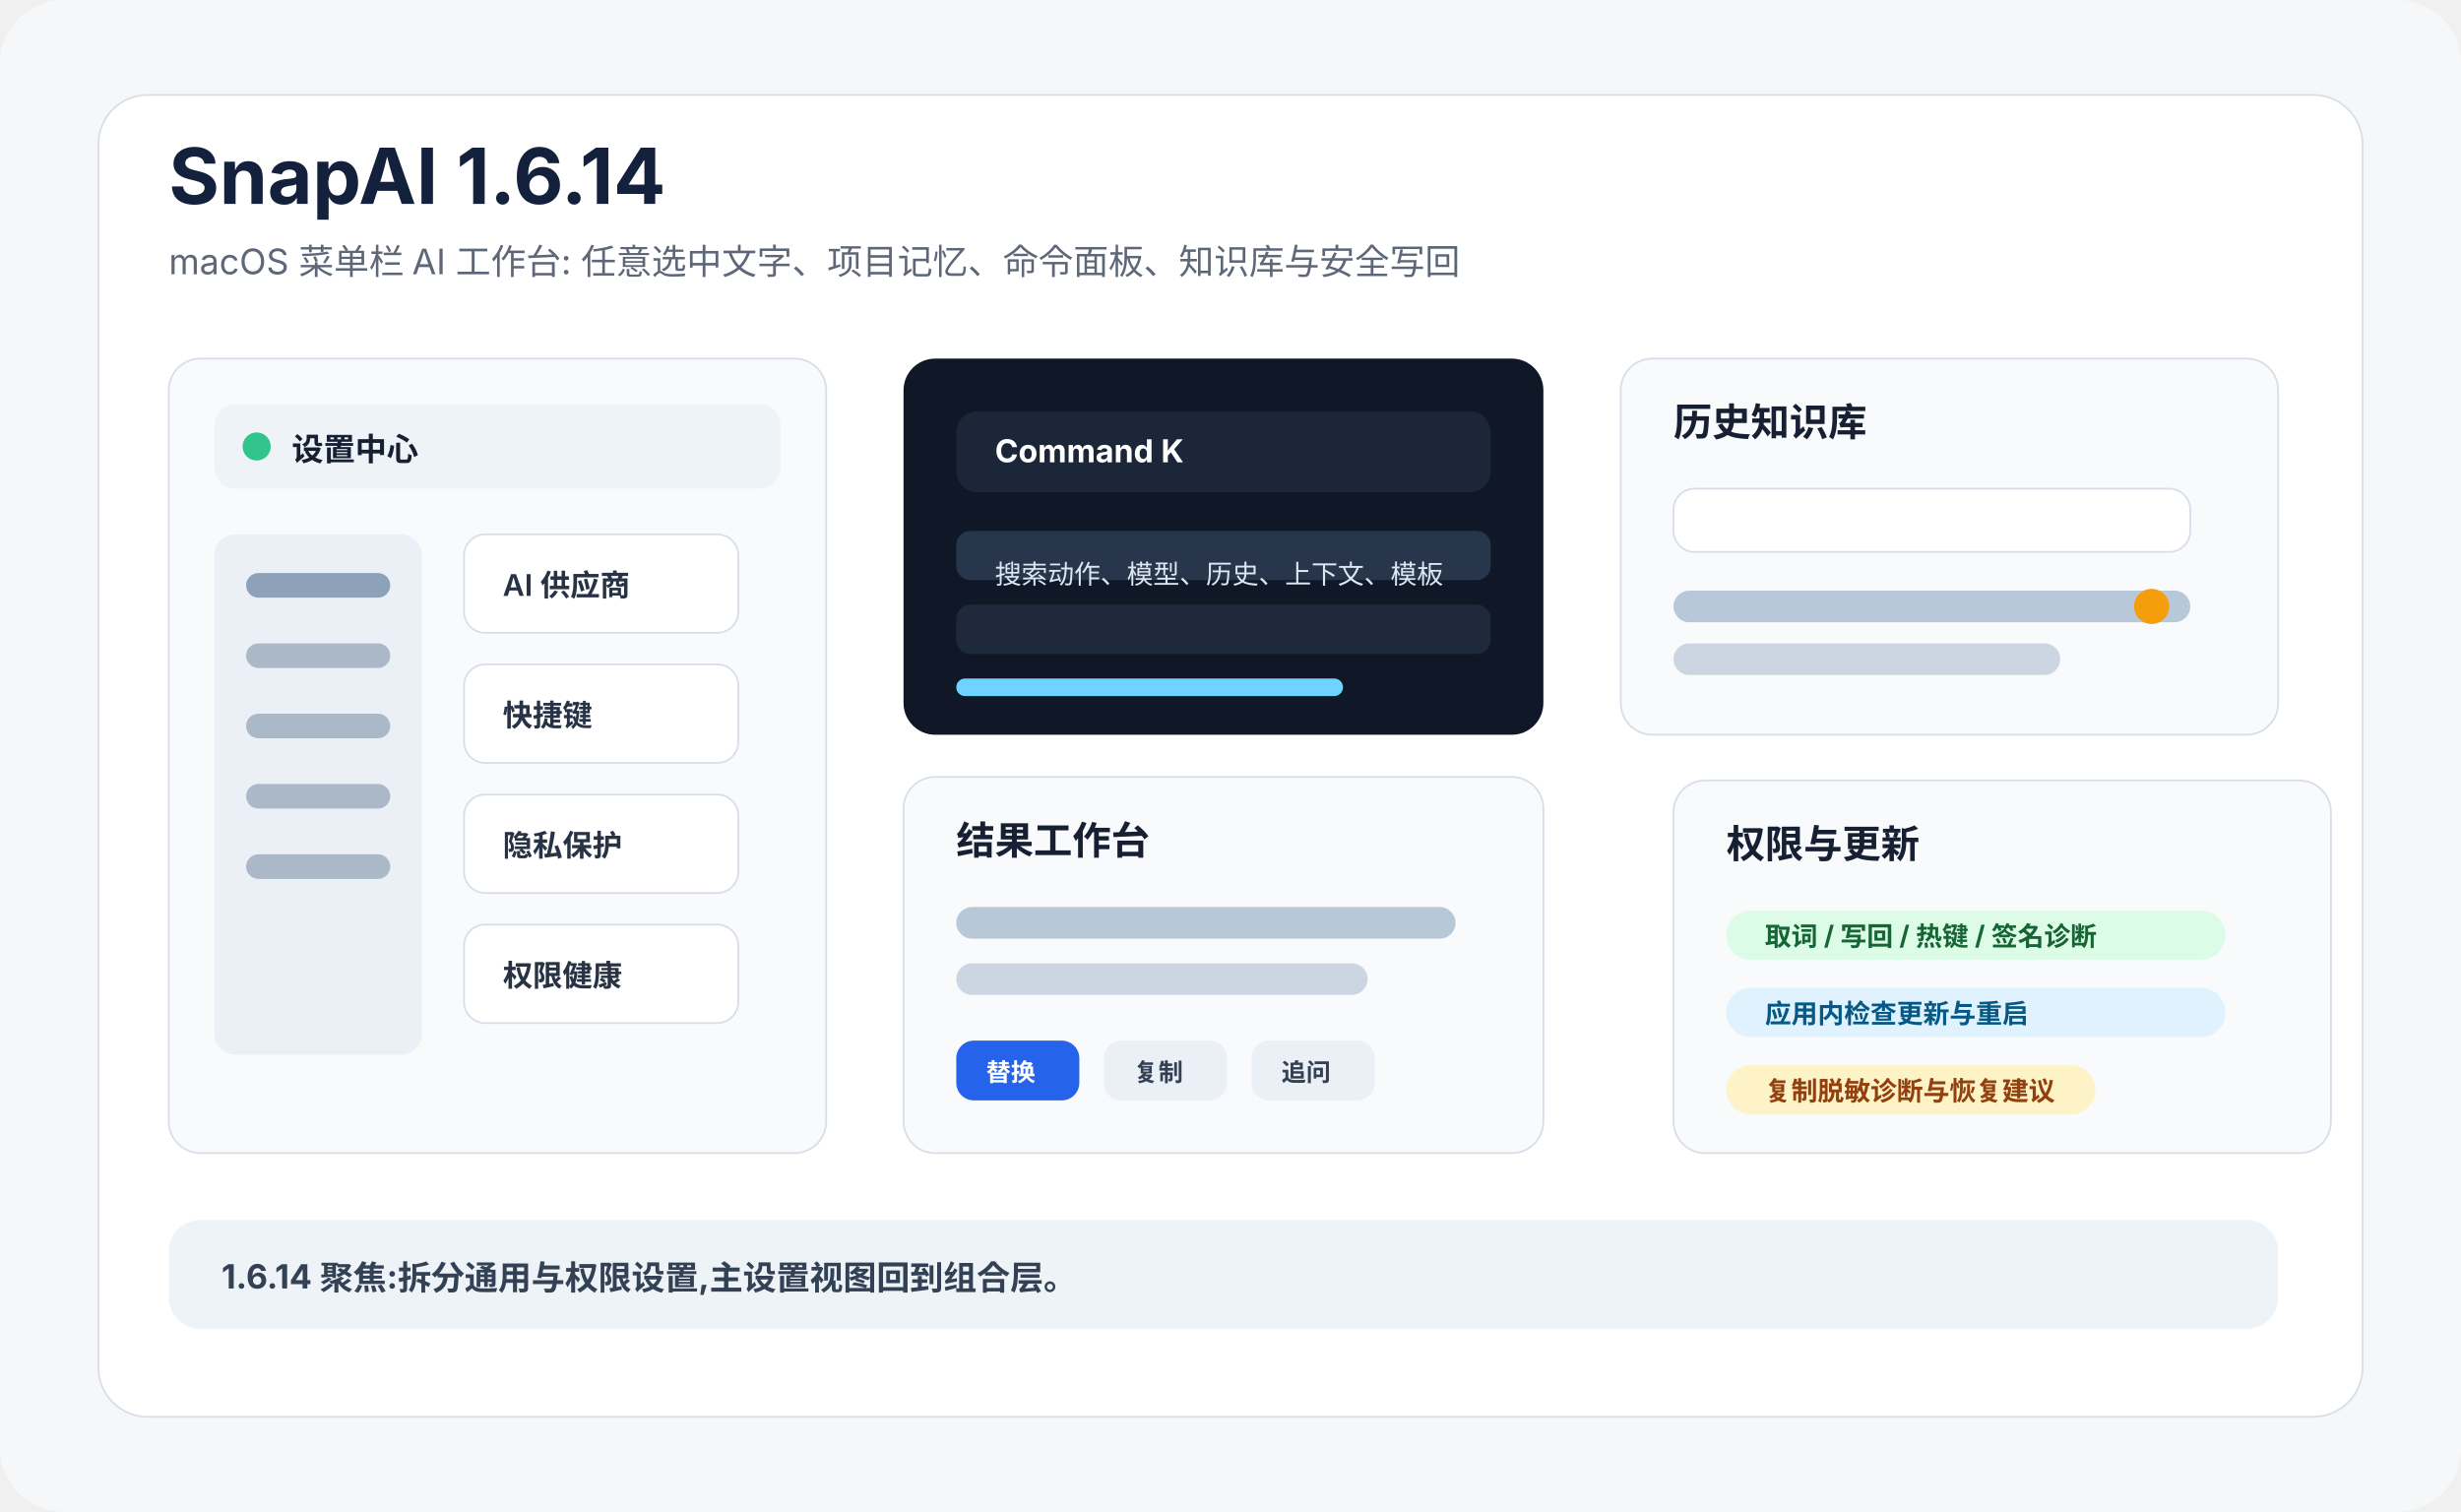
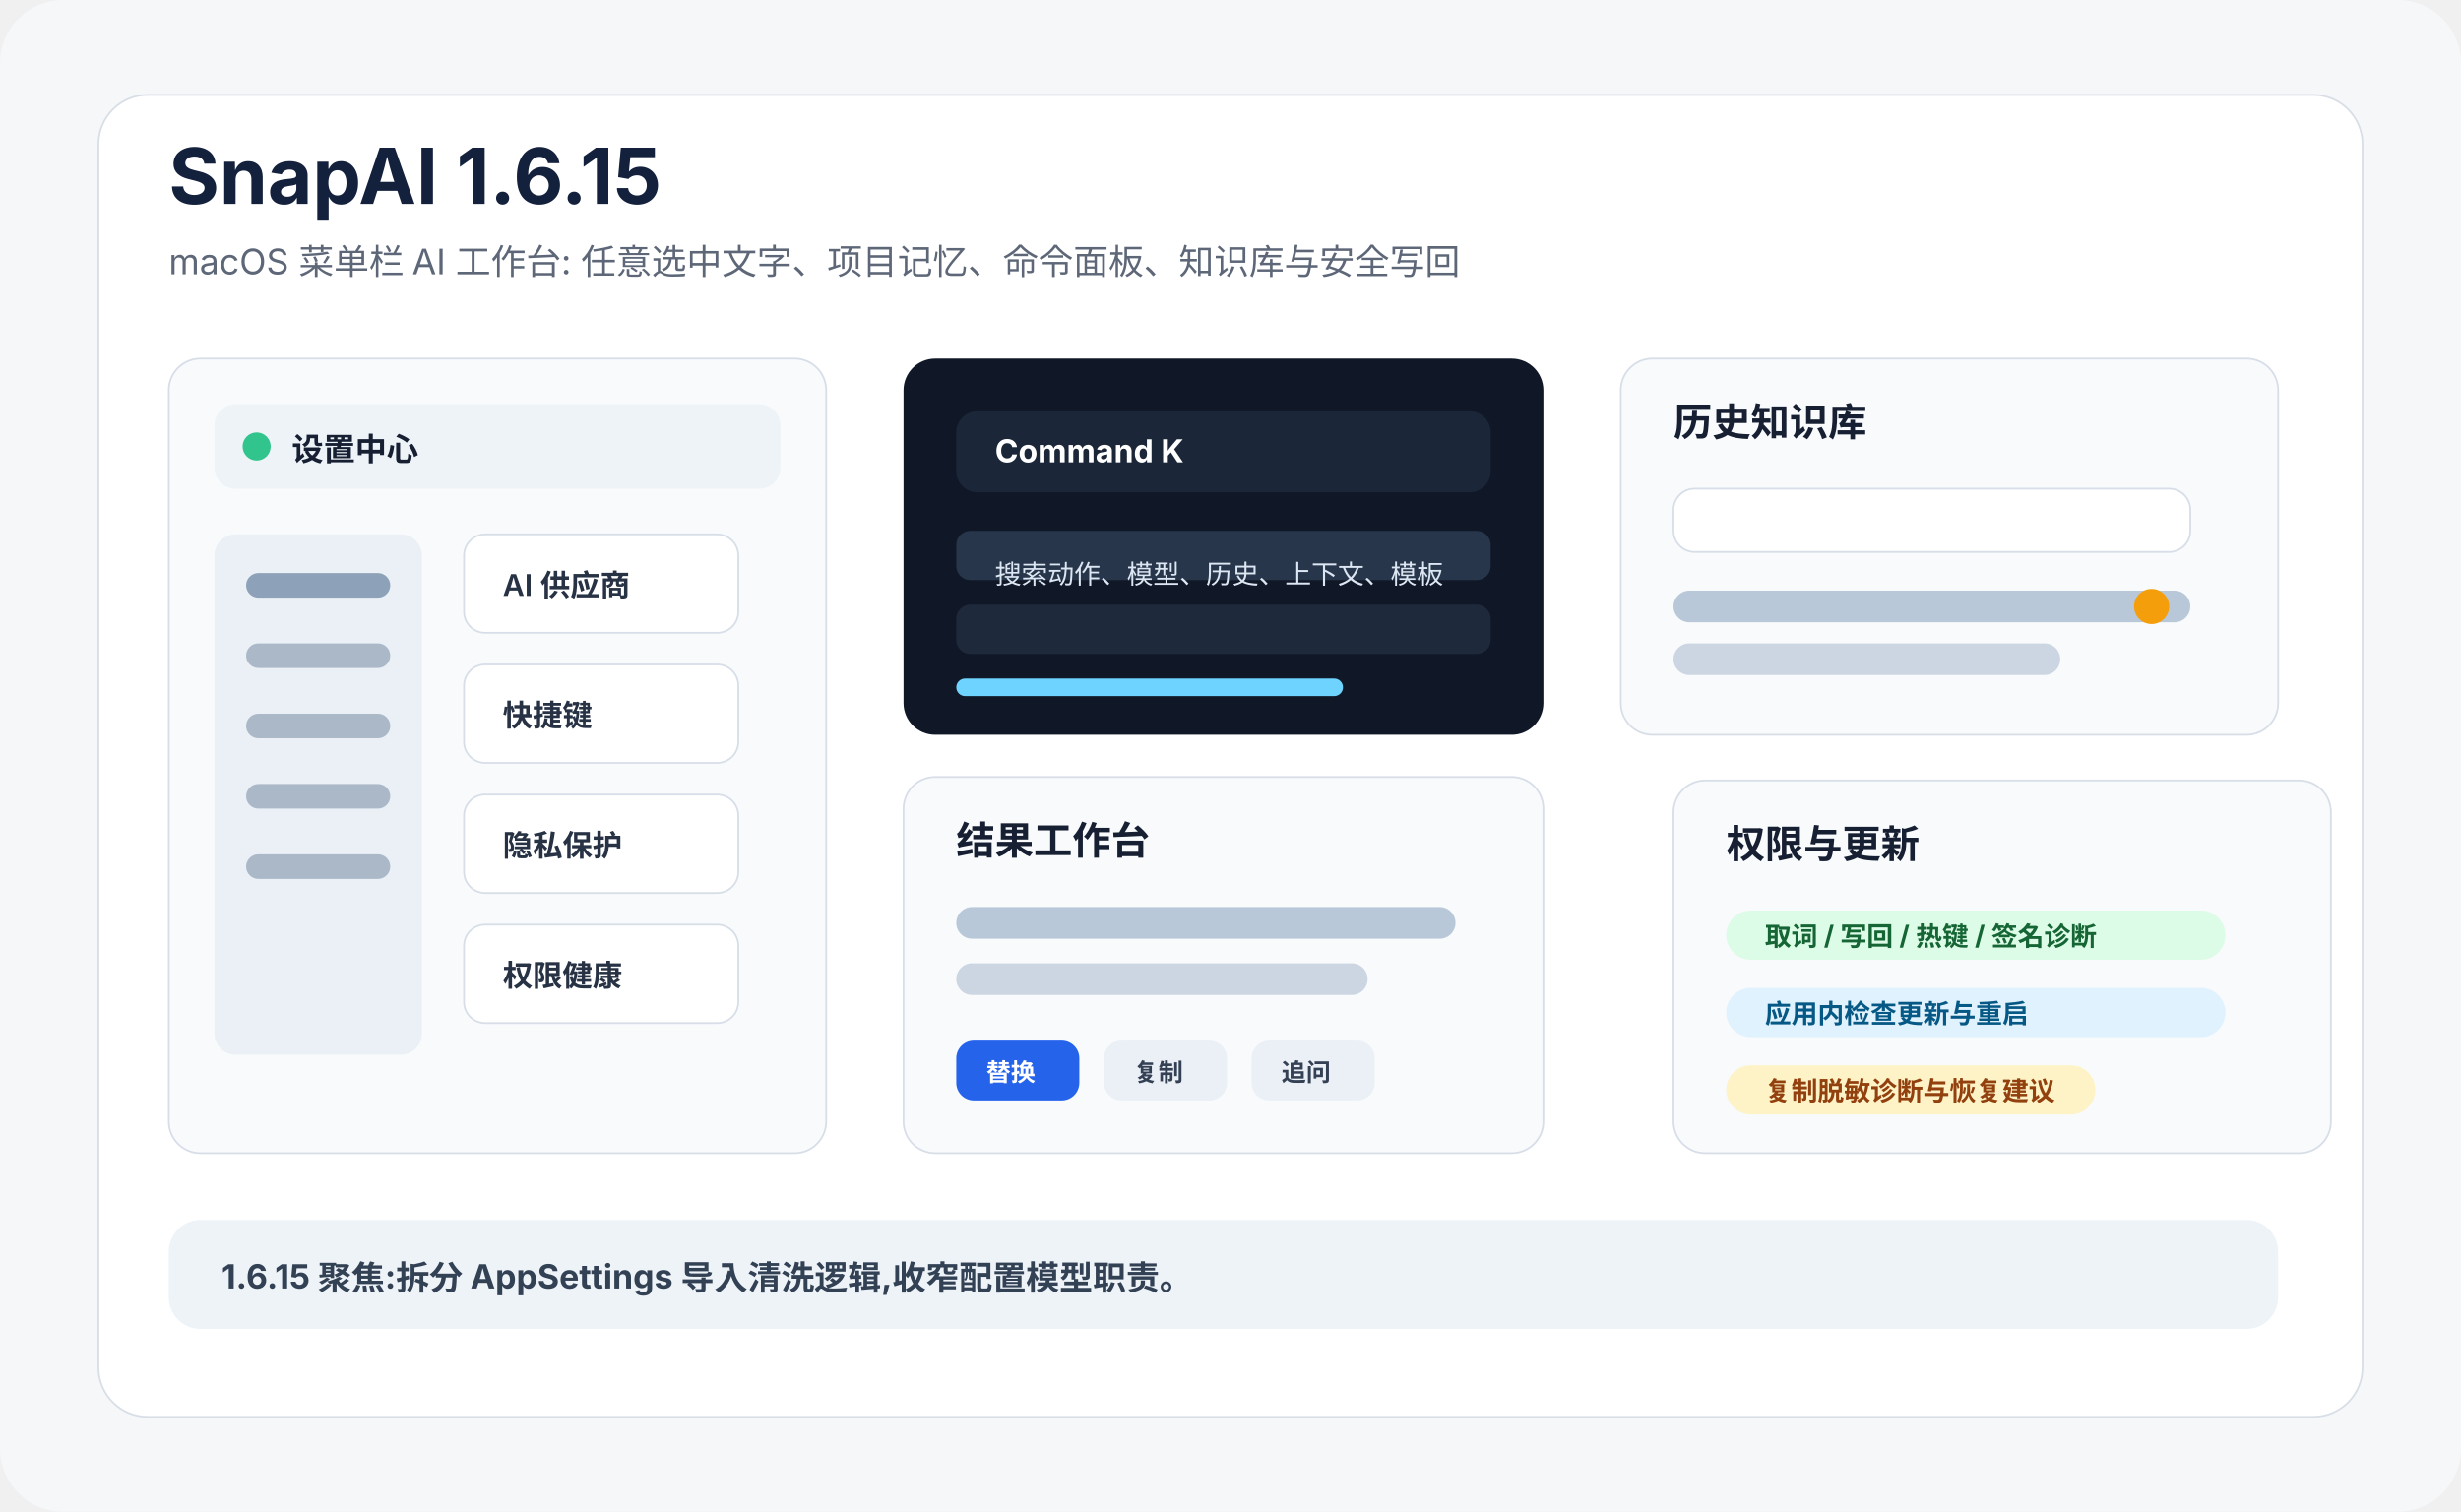
<svg xmlns="http://www.w3.org/2000/svg" width="1400" height="860" viewBox="0 0 1400 860" fill="none">
  <rect width="1400" height="860" rx="36" fill="#F5F7F9" />
  <rect x="56" y="54" width="1288" height="752" rx="28" fill="#FFFFFF" stroke="#D8DEE6" />
-   <text x="96" y="116" fill="#14213D" font-family="-apple-system,BlinkMacSystemFont,Segoe UI,sans-serif" font-size="44" font-weight="700">SnapAI 1.6.14</text>
+   <text x="96" y="116" fill="#14213D" font-family="-apple-system,BlinkMacSystemFont,Segoe UI,sans-serif" font-size="44" font-weight="700">SnapAI 1.6.15</text>
  <text x="96" y="156" fill="#5D6778" font-family="-apple-system,BlinkMacSystemFont,Segoe UI,sans-serif" font-size="20">macOS 菜单栏 AI 工作台: 任意选中文字、项目记忆、命令面板、知识库与安全写回</text>
  <rect x="96" y="204" width="374" height="452" rx="18" fill="#F8FAFC" stroke="#D7DEE8" />
  <rect x="122" y="230" width="322" height="48" rx="12" fill="#EEF3F8" />
  <circle cx="146" cy="254" r="8" fill="#31C48D" />
  <text x="166" y="262" fill="#172033" font-family="-apple-system,BlinkMacSystemFont,Segoe UI,sans-serif" font-size="18" font-weight="650">设置中心</text>
  <rect x="122" y="304" width="118" height="296" rx="12" fill="#EAF0F6" />
  <rect x="140" y="326" width="82" height="14" rx="7" fill="#8DA2B8" />
  <rect x="140" y="366" width="82" height="14" rx="7" fill="#AAB8C8" />
  <rect x="140" y="406" width="82" height="14" rx="7" fill="#AAB8C8" />
  <rect x="140" y="446" width="82" height="14" rx="7" fill="#AAB8C8" />
  <rect x="140" y="486" width="82" height="14" rx="7" fill="#AAB8C8" />
  <rect x="264" y="304" width="156" height="56" rx="12" fill="#FFFFFF" stroke="#D7DEE8" />
  <text x="286" y="339" fill="#273244" font-family="-apple-system,BlinkMacSystemFont,Segoe UI,sans-serif" font-size="17" font-weight="600">AI 供应商</text>
  <rect x="264" y="378" width="156" height="56" rx="12" fill="#FFFFFF" stroke="#D7DEE8" />
  <text x="286" y="413" fill="#273244" font-family="-apple-system,BlinkMacSystemFont,Segoe UI,sans-serif" font-size="17" font-weight="600">快捷键</text>
  <rect x="264" y="452" width="156" height="56" rx="12" fill="#FFFFFF" stroke="#D7DEE8" />
  <text x="286" y="487" fill="#273244" font-family="-apple-system,BlinkMacSystemFont,Segoe UI,sans-serif" font-size="17" font-weight="600">隐私保护</text>
  <rect x="264" y="526" width="156" height="56" rx="12" fill="#FFFFFF" stroke="#D7DEE8" />
  <text x="286" y="561" fill="#273244" font-family="-apple-system,BlinkMacSystemFont,Segoe UI,sans-serif" font-size="17" font-weight="600">权限健康</text>
  <rect x="514" y="204" width="364" height="214" rx="18" fill="#101827" />
  <rect x="544" y="234" width="304" height="46" rx="12" fill="#1B2738" />
  <text x="566" y="263" fill="#FFFFFF" font-family="-apple-system,BlinkMacSystemFont,Segoe UI,sans-serif" font-size="18" font-weight="650">Command K</text>
  <rect x="544" y="302" width="304" height="28" rx="8" fill="#27364A" />
  <rect x="544" y="344" width="304" height="28" rx="8" fill="#1E2A3B" />
  <rect x="544" y="386" width="220" height="10" rx="5" fill="#6ED3FF" />
  <text x="566" y="332" fill="#DDE7F3" font-family="-apple-system,BlinkMacSystemFont,Segoe UI,sans-serif" font-size="15">搜索动作、模型、历史、上下文、模板</text>
  <rect x="514" y="442" width="364" height="214" rx="18" fill="#F8FAFC" stroke="#D7DEE8" />
  <text x="544" y="486" fill="#172033" font-family="-apple-system,BlinkMacSystemFont,Segoe UI,sans-serif" font-size="22" font-weight="700">结果工作台</text>
  <rect x="544" y="516" width="284" height="18" rx="9" fill="#B9C8D8" />
  <rect x="544" y="548" width="234" height="18" rx="9" fill="#CCD6E2" />
  <rect x="544" y="592" width="70" height="34" rx="10" fill="#2563EB" />
  <rect x="628" y="592" width="70" height="34" rx="10" fill="#EAF0F6" />
  <rect x="712" y="592" width="70" height="34" rx="10" fill="#EAF0F6" />
  <text x="561" y="615" fill="#FFFFFF" font-family="-apple-system,BlinkMacSystemFont,Segoe UI,sans-serif" font-size="14" font-weight="700">替换</text>
  <text x="645" y="615" fill="#344054" font-family="-apple-system,BlinkMacSystemFont,Segoe UI,sans-serif" font-size="14" font-weight="700">复制</text>
  <text x="729" y="615" fill="#344054" font-family="-apple-system,BlinkMacSystemFont,Segoe UI,sans-serif" font-size="14" font-weight="700">追问</text>
  <rect x="922" y="204" width="374" height="214" rx="18" fill="#F8FAFC" stroke="#D7DEE8" />
  <text x="952" y="248" fill="#172033" font-family="-apple-system,BlinkMacSystemFont,Segoe UI,sans-serif" font-size="22" font-weight="700">历史知识库</text>
  <rect x="952" y="278" width="294" height="36" rx="12" fill="#FFFFFF" stroke="#D7DEE8" />
  <rect x="952" y="336" width="294" height="18" rx="9" fill="#B9C8D8" />
  <rect x="952" y="366" width="220" height="18" rx="9" fill="#CCD6E2" />
  <circle cx="1224" cy="345" r="10" fill="#F59E0B" />
  <rect x="952" y="444" width="374" height="212" rx="18" fill="#F8FAFC" stroke="#D7DEE8" />
  <text x="982" y="488" fill="#172033" font-family="-apple-system,BlinkMacSystemFont,Segoe UI,sans-serif" font-size="22" font-weight="700">权限与更新</text>
  <rect x="982" y="518" width="284" height="28" rx="14" fill="#DCFCE7" />
  <rect x="982" y="562" width="284" height="28" rx="14" fill="#E0F2FE" />
  <rect x="982" y="606" width="210" height="28" rx="14" fill="#FEF3C7" />
  <text x="1004" y="538" fill="#166534" font-family="-apple-system,BlinkMacSystemFont,Segoe UI,sans-serif" font-size="15" font-weight="650">取词 / 写回 / 热键 / 签名诊断</text>
  <text x="1004" y="582" fill="#075985" font-family="-apple-system,BlinkMacSystemFont,Segoe UI,sans-serif" font-size="15" font-weight="650">应用内检查更新与重启</text>
  <text x="1004" y="626" fill="#92400E" font-family="-apple-system,BlinkMacSystemFont,Segoe UI,sans-serif" font-size="15" font-weight="650">复制脱敏诊断与恢复建议</text>
  <rect x="96" y="694" width="1200" height="62" rx="18" fill="#EEF3F8" />
-   <text x="126" y="733" fill="#334155" font-family="-apple-system,BlinkMacSystemFont,Segoe UI,sans-serif" font-size="19" font-weight="650">1.6.14 聚焦:拆分通用与权限设置,主设置视图回到组合层。</text>
+   <text x="126" y="733" fill="#334155" font-family="-apple-system,BlinkMacSystemFont,Segoe UI,sans-serif" font-size="19" font-weight="650">1.6.15 聚焦:拆分 AppSettings 导入清洗逻辑,收窄配置模型职责。</text>
</svg>
